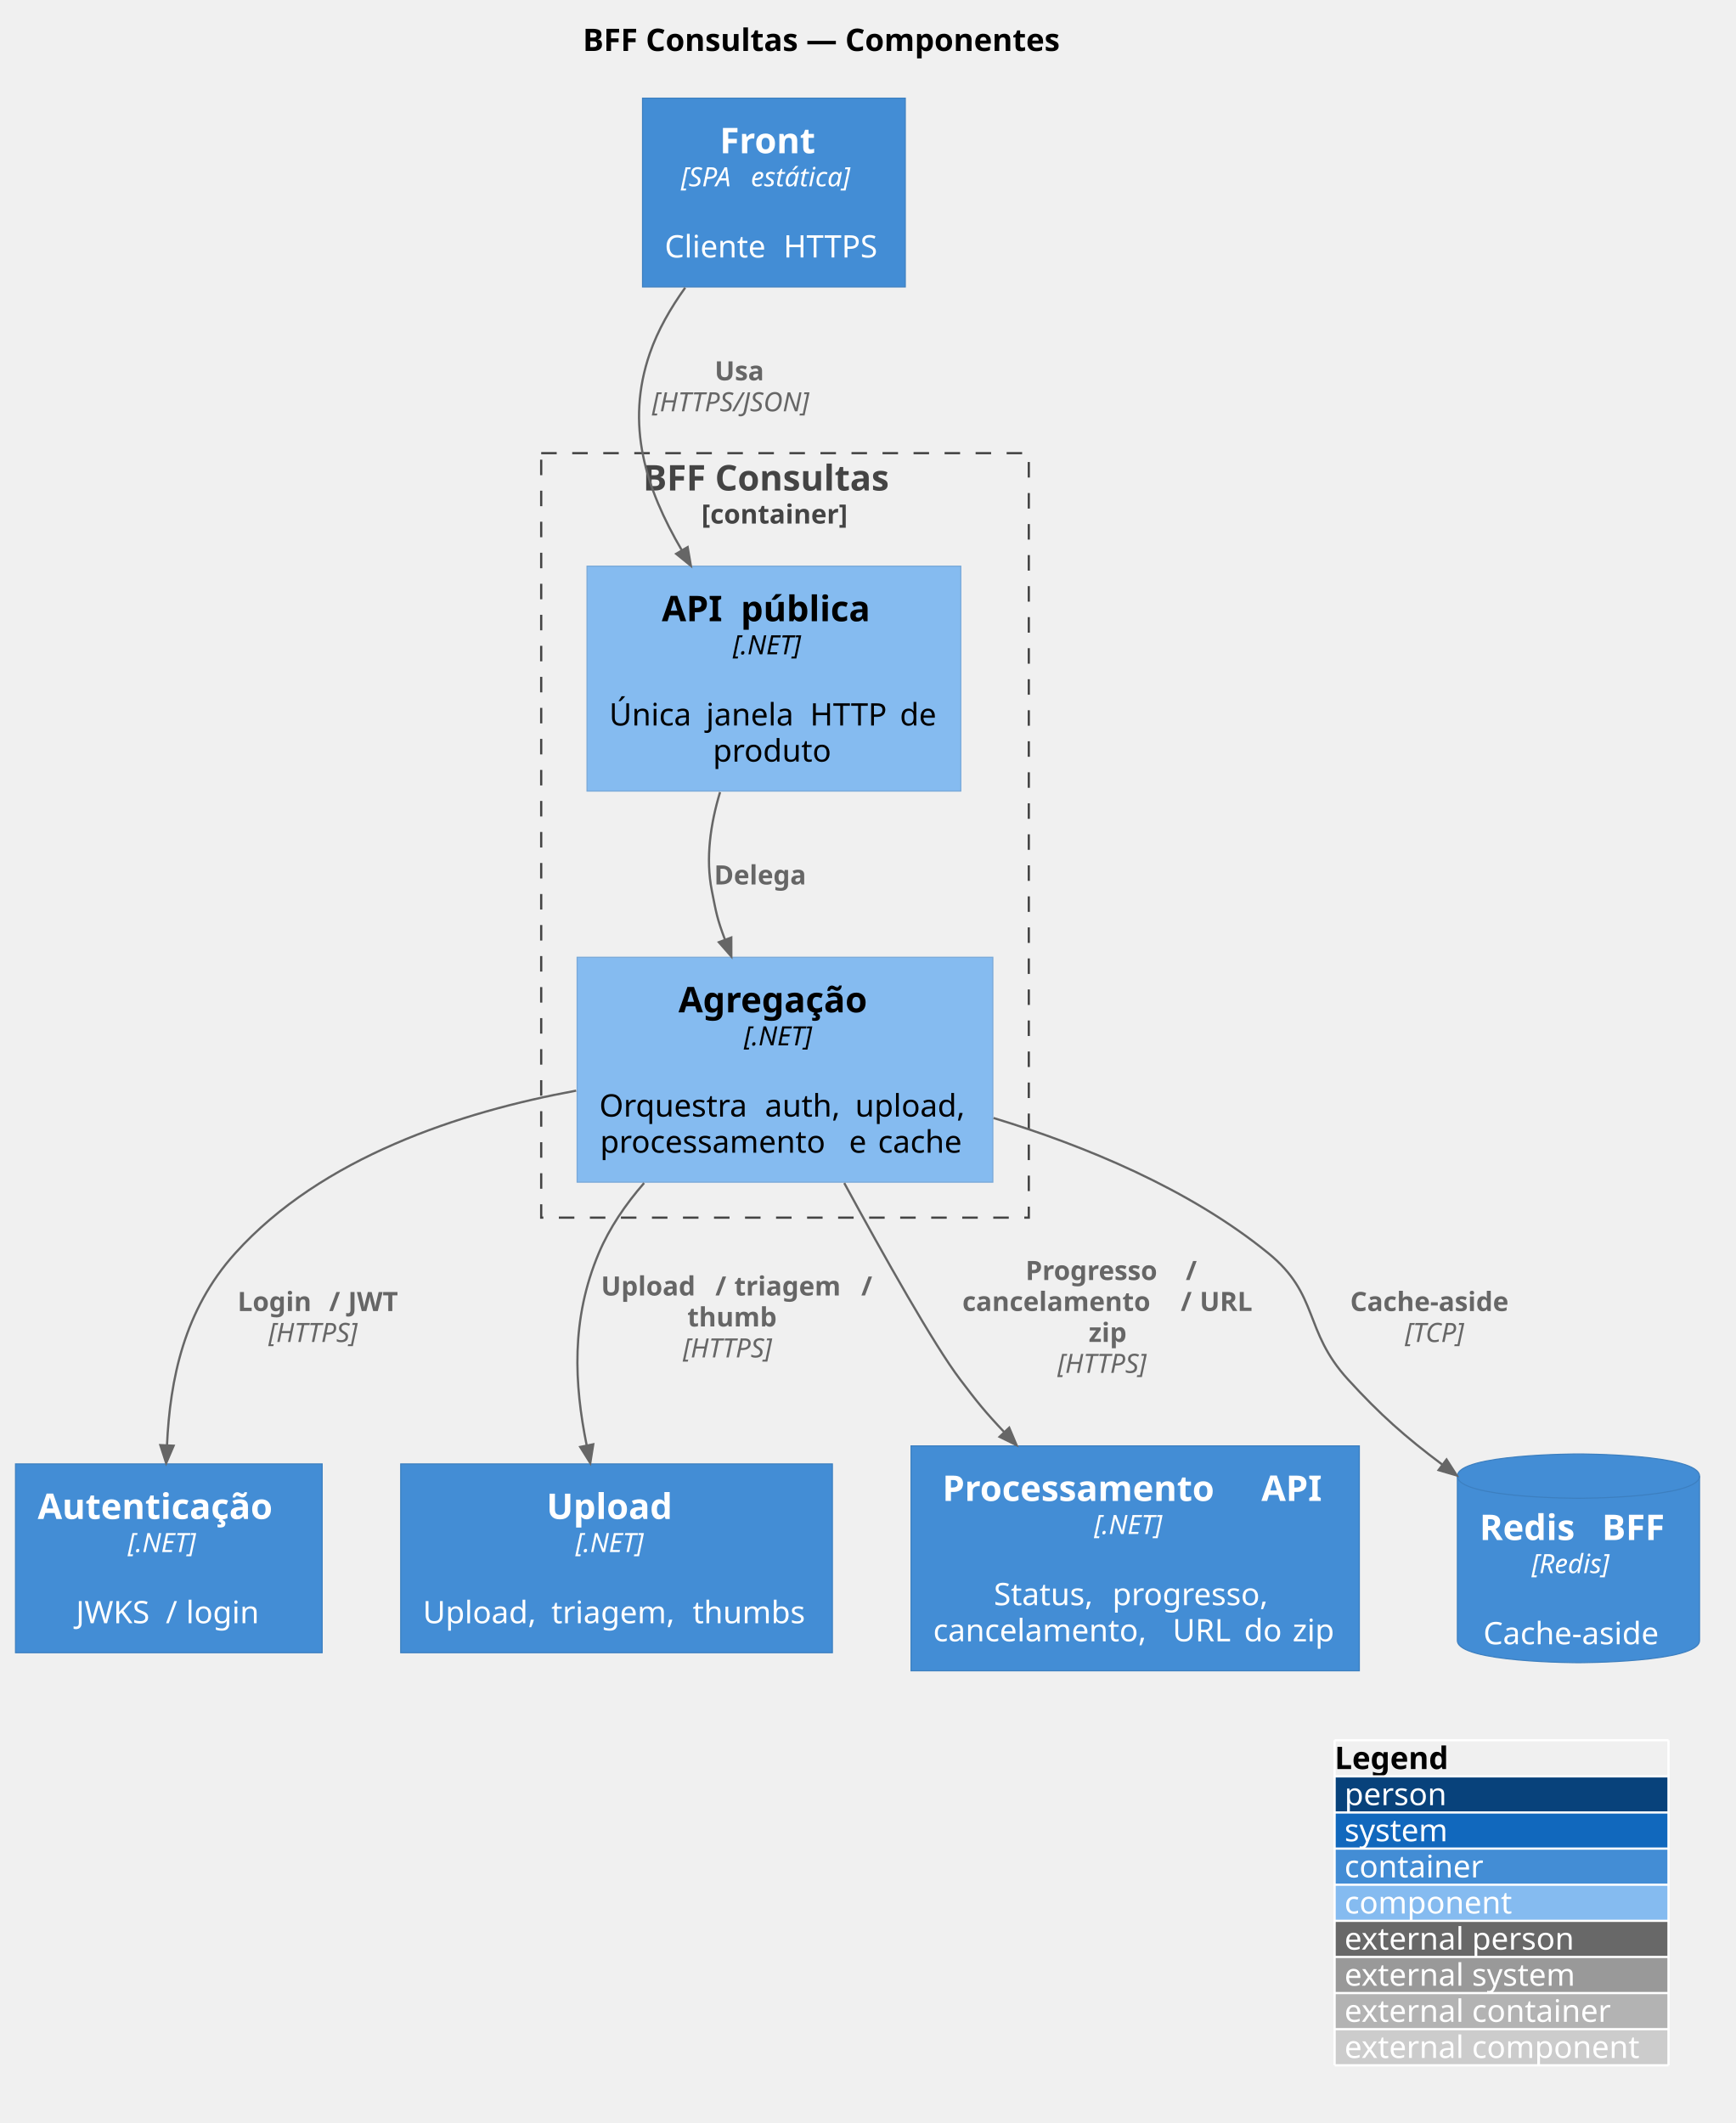
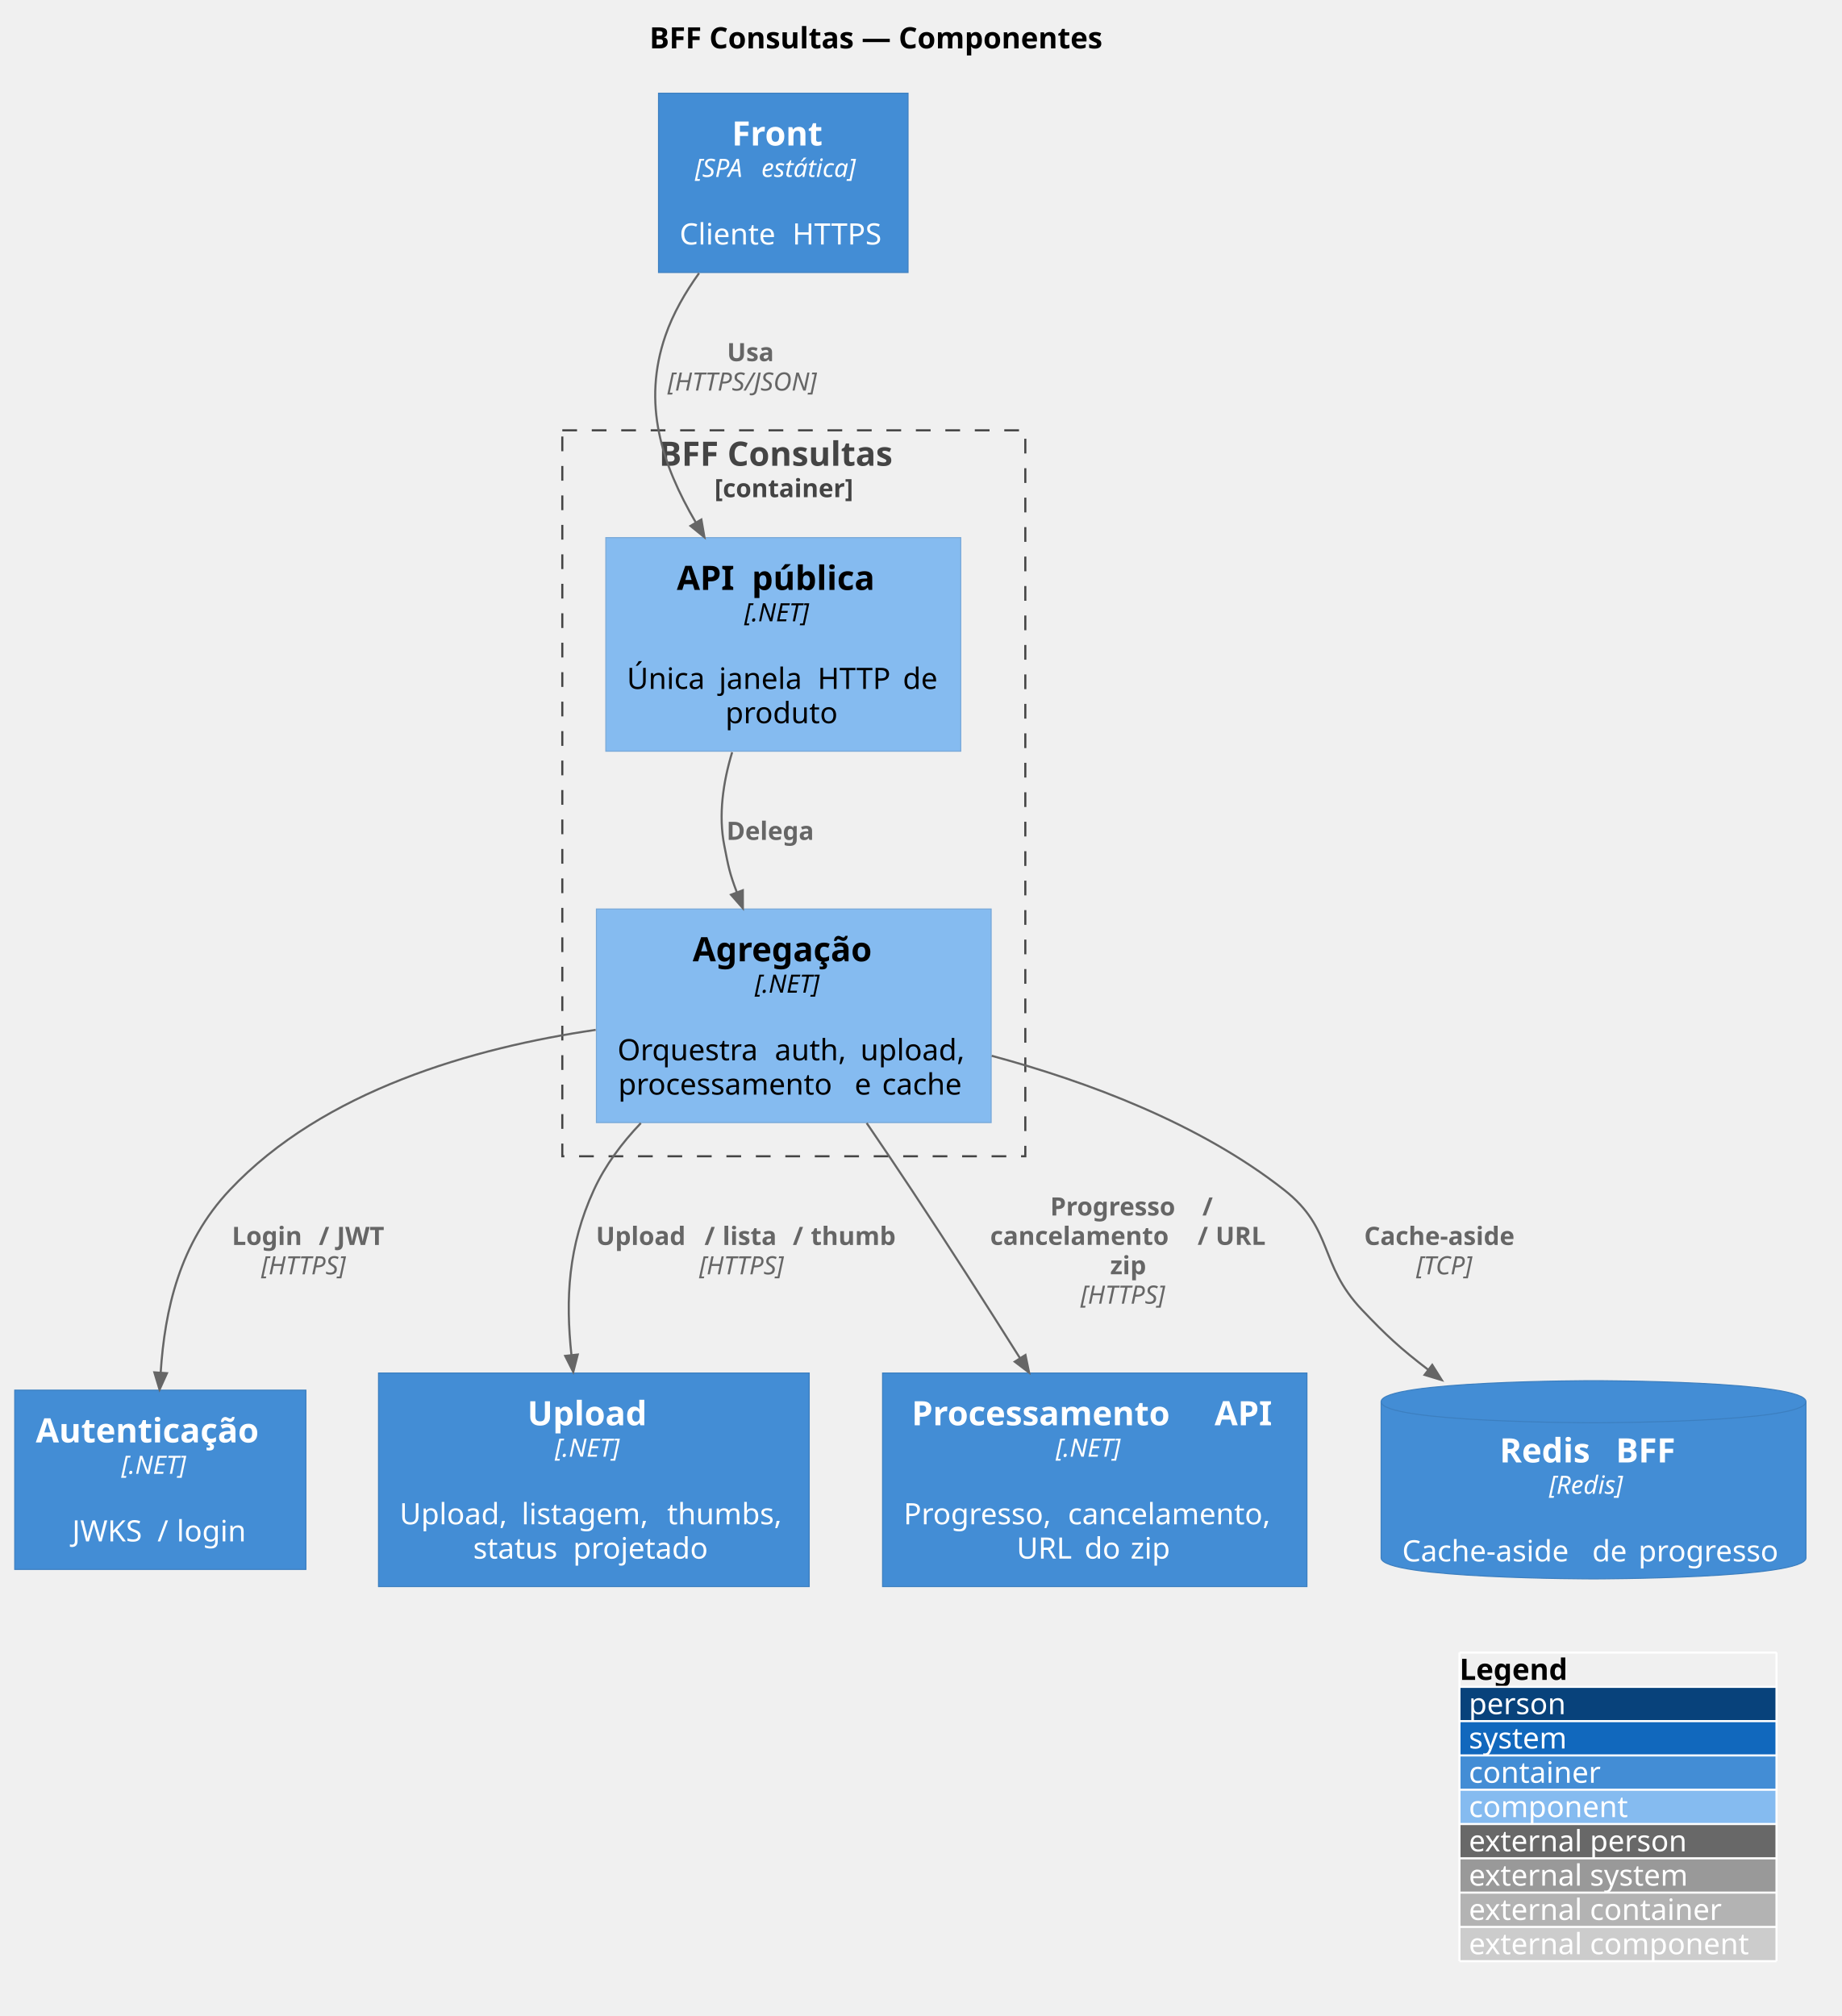
- <svg xmlns="http://www.w3.org/2000/svg" contentStyleType="text/css" height="958px" preserveAspectRatio="none" style="width:783px;height:958px;background:#FFFFFF;" version="1.1" viewBox="0 0 783 958" width="783px" zoomAndPan="magnify">
+ <svg xmlns="http://www.w3.org/2000/svg" contentStyleType="text/css" height="958px" preserveAspectRatio="none" style="width:875px;height:958px;background:#FFFFFF;" version="1.1" viewBox="0 0 875 958" width="875px" zoomAndPan="magnify">
  <defs />
  <g>
-     <text fill="#000000" font-family="sans-serif" font-size="14" font-weight="bold" lengthAdjust="spacing" textLength="243.92" x="262.944" y="22.995">BFF Consultas — Componentes</text>
+     <text fill="#000000" font-family="sans-serif" font-size="14" font-weight="bold" lengthAdjust="spacing" textLength="243.92" x="308.595" y="22.995">BFF Consultas — Componentes</text>
    <g id="cluster_bff">
-       <rect fill="none" height="344.97" style="stroke:#444444;stroke-width:1;stroke-dasharray:7.0,7.0;" width="220" x="244.18" y="204.487" />
-       <text fill="#444444" font-family="sans-serif" font-size="16" font-weight="bold" lengthAdjust="spacing" textLength="128.117" x="290.121" y="221.338">BFF Consultas</text>
-       <text fill="#444444" font-family="sans-serif" font-size="12" font-weight="bold" lengthAdjust="spacing" textLength="75.416" x="316.472" y="236.25">[container]</text>
+       <rect fill="none" height="344.97" style="stroke:#444444;stroke-width:1;stroke-dasharray:7.0,7.0;" width="220" x="267.18" y="204.487" />
+       <text fill="#444444" font-family="sans-serif" font-size="16" font-weight="bold" lengthAdjust="spacing" textLength="128.117" x="313.121" y="221.338">BFF Consultas</text>
+       <text fill="#444444" font-family="sans-serif" font-size="12" font-weight="bold" lengthAdjust="spacing" textLength="75.416" x="339.472" y="236.25">[container]</text>
    </g>
    <g id="elem_gateway">
-       <rect fill="#85BBF0" height="101.484" style="stroke:#78A8D8;stroke-width:0.5;" width="168.634" x="264.86" y="255.487" />
-       <text fill="#000000" font-family="sans-serif" font-size="16" font-weight="bold" lengthAdjust="spacing" textLength="30.062" x="298.587" y="280.338">API</text>
-       <text fill="#000000" font-family="sans-serif" font-size="16" font-weight="bold" lengthAdjust="spacing" textLength="5.57" x="328.65" y="280.338"> </text>
-       <text fill="#000000" font-family="sans-serif" font-size="16" font-weight="bold" lengthAdjust="spacing" textLength="65.547" x="334.22" y="280.338">pública</text>
-       <text fill="#000000" font-family="sans-serif" font-size="12" font-style="italic" lengthAdjust="spacing" textLength="37.066" x="330.644" y="295.25">[.NET]</text>
-       <text fill="#000000" font-family="sans-serif" font-size="14" lengthAdjust="spacing" textLength="4.45" x="346.952" y="311.076"> </text>
-       <text fill="#000000" font-family="sans-serif" font-size="14" lengthAdjust="spacing" textLength="39.286" x="274.86" y="327.373">Única</text>
-       <text fill="#000000" font-family="sans-serif" font-size="14" lengthAdjust="spacing" textLength="4.45" x="314.146" y="327.373"> </text>
-       <text fill="#000000" font-family="sans-serif" font-size="14" lengthAdjust="spacing" textLength="42.424" x="318.596" y="327.373">janela</text>
-       <text fill="#000000" font-family="sans-serif" font-size="14" lengthAdjust="spacing" textLength="4.45" x="361.02" y="327.373"> </text>
-       <text fill="#000000" font-family="sans-serif" font-size="14" lengthAdjust="spacing" textLength="36.073" x="365.47" y="327.373">HTTP</text>
-       <text fill="#000000" font-family="sans-serif" font-size="14" lengthAdjust="spacing" textLength="4.45" x="401.544" y="327.373"> </text>
-       <text fill="#000000" font-family="sans-serif" font-size="14" lengthAdjust="spacing" textLength="17.5" x="405.994" y="327.373">de</text>
-       <text fill="#000000" font-family="sans-serif" font-size="14" lengthAdjust="spacing" textLength="55.023" x="321.666" y="343.67">produto</text>
+       <rect fill="#85BBF0" height="101.484" style="stroke:#78A8D8;stroke-width:0.5;" width="168.634" x="287.86" y="255.487" />
+       <text fill="#000000" font-family="sans-serif" font-size="16" font-weight="bold" lengthAdjust="spacing" textLength="30.062" x="321.587" y="280.338">API</text>
+       <text fill="#000000" font-family="sans-serif" font-size="16" font-weight="bold" lengthAdjust="spacing" textLength="5.57" x="351.65" y="280.338"> </text>
+       <text fill="#000000" font-family="sans-serif" font-size="16" font-weight="bold" lengthAdjust="spacing" textLength="65.547" x="357.22" y="280.338">pública</text>
+       <text fill="#000000" font-family="sans-serif" font-size="12" font-style="italic" lengthAdjust="spacing" textLength="37.066" x="353.644" y="295.25">[.NET]</text>
+       <text fill="#000000" font-family="sans-serif" font-size="14" lengthAdjust="spacing" textLength="4.45" x="369.952" y="311.076"> </text>
+       <text fill="#000000" font-family="sans-serif" font-size="14" lengthAdjust="spacing" textLength="39.286" x="297.86" y="327.373">Única</text>
+       <text fill="#000000" font-family="sans-serif" font-size="14" lengthAdjust="spacing" textLength="4.45" x="337.146" y="327.373"> </text>
+       <text fill="#000000" font-family="sans-serif" font-size="14" lengthAdjust="spacing" textLength="42.424" x="341.596" y="327.373">janela</text>
+       <text fill="#000000" font-family="sans-serif" font-size="14" lengthAdjust="spacing" textLength="4.45" x="384.02" y="327.373"> </text>
+       <text fill="#000000" font-family="sans-serif" font-size="14" lengthAdjust="spacing" textLength="36.073" x="388.47" y="327.373">HTTP</text>
+       <text fill="#000000" font-family="sans-serif" font-size="14" lengthAdjust="spacing" textLength="4.45" x="424.544" y="327.373"> </text>
+       <text fill="#000000" font-family="sans-serif" font-size="14" lengthAdjust="spacing" textLength="17.5" x="428.994" y="327.373">de</text>
+       <text fill="#000000" font-family="sans-serif" font-size="14" lengthAdjust="spacing" textLength="55.023" x="344.666" y="343.67">produto</text>
    </g>
    <g id="elem_agg">
-       <rect fill="#85BBF0" height="101.484" style="stroke:#78A8D8;stroke-width:0.5;" width="187.562" x="260.39" y="431.967" />
-       <text fill="#000000" font-family="sans-serif" font-size="16" font-weight="bold" lengthAdjust="spacing" textLength="96.102" x="306.12" y="456.818">Agregação</text>
-       <text fill="#000000" font-family="sans-serif" font-size="12" font-style="italic" lengthAdjust="spacing" textLength="37.066" x="335.638" y="471.731">[.NET]</text>
-       <text fill="#000000" font-family="sans-serif" font-size="14" lengthAdjust="spacing" textLength="4.45" x="351.946" y="487.556"> </text>
-       <text fill="#000000" font-family="sans-serif" font-size="14" lengthAdjust="spacing" textLength="70.267" x="270.39" y="503.853">Orquestra</text>
-       <text fill="#000000" font-family="sans-serif" font-size="14" lengthAdjust="spacing" textLength="4.45" x="340.657" y="503.853"> </text>
-       <text fill="#000000" font-family="sans-serif" font-size="14" lengthAdjust="spacing" textLength="36.265" x="345.107" y="503.853">auth,</text>
-       <text fill="#000000" font-family="sans-serif" font-size="14" lengthAdjust="spacing" textLength="4.45" x="381.371" y="503.853"> </text>
-       <text fill="#000000" font-family="sans-serif" font-size="14" lengthAdjust="spacing" textLength="52.131" x="385.822" y="503.853">upload,</text>
-       <text fill="#000000" font-family="sans-serif" font-size="14" lengthAdjust="spacing" textLength="107.864" x="270.752" y="520.149">processamento</text>
-       <text fill="#000000" font-family="sans-serif" font-size="14" lengthAdjust="spacing" textLength="4.45" x="378.617" y="520.149"> </text>
-       <text fill="#000000" font-family="sans-serif" font-size="14" lengthAdjust="spacing" textLength="8.613" x="383.067" y="520.149">e</text>
-       <text fill="#000000" font-family="sans-serif" font-size="14" lengthAdjust="spacing" textLength="4.45" x="391.68" y="520.149"> </text>
-       <text fill="#000000" font-family="sans-serif" font-size="14" lengthAdjust="spacing" textLength="41.46" x="396.13" y="520.149">cache</text>
+       <rect fill="#85BBF0" height="101.484" style="stroke:#78A8D8;stroke-width:0.5;" width="187.562" x="283.39" y="431.967" />
+       <text fill="#000000" font-family="sans-serif" font-size="16" font-weight="bold" lengthAdjust="spacing" textLength="96.102" x="329.12" y="456.818">Agregação</text>
+       <text fill="#000000" font-family="sans-serif" font-size="12" font-style="italic" lengthAdjust="spacing" textLength="37.066" x="358.638" y="471.731">[.NET]</text>
+       <text fill="#000000" font-family="sans-serif" font-size="14" lengthAdjust="spacing" textLength="4.45" x="374.946" y="487.556"> </text>
+       <text fill="#000000" font-family="sans-serif" font-size="14" lengthAdjust="spacing" textLength="70.267" x="293.39" y="503.853">Orquestra</text>
+       <text fill="#000000" font-family="sans-serif" font-size="14" lengthAdjust="spacing" textLength="4.45" x="363.657" y="503.853"> </text>
+       <text fill="#000000" font-family="sans-serif" font-size="14" lengthAdjust="spacing" textLength="36.265" x="368.107" y="503.853">auth,</text>
+       <text fill="#000000" font-family="sans-serif" font-size="14" lengthAdjust="spacing" textLength="4.45" x="404.371" y="503.853"> </text>
+       <text fill="#000000" font-family="sans-serif" font-size="14" lengthAdjust="spacing" textLength="52.131" x="408.822" y="503.853">upload,</text>
+       <text fill="#000000" font-family="sans-serif" font-size="14" lengthAdjust="spacing" textLength="107.864" x="293.752" y="520.149">processamento</text>
+       <text fill="#000000" font-family="sans-serif" font-size="14" lengthAdjust="spacing" textLength="4.45" x="401.617" y="520.149"> </text>
+       <text fill="#000000" font-family="sans-serif" font-size="14" lengthAdjust="spacing" textLength="8.613" x="406.067" y="520.149">e</text>
+       <text fill="#000000" font-family="sans-serif" font-size="14" lengthAdjust="spacing" textLength="4.45" x="414.68" y="520.149"> </text>
+       <text fill="#000000" font-family="sans-serif" font-size="14" lengthAdjust="spacing" textLength="41.46" x="419.13" y="520.149">cache</text>
    </g>
    <g id="elem_web">
-       <rect fill="#438DD5" height="85.188" style="stroke:#3C7FC0;stroke-width:0.5;" width="118.554" x="289.9" y="44.297" />
-       <text fill="#FFFFFF" font-family="sans-serif" font-size="16" font-weight="bold" lengthAdjust="spacing" textLength="48.852" x="324.751" y="69.148">Front</text>
-       <text fill="#FFFFFF" font-family="sans-serif" font-size="12" font-style="italic" lengthAdjust="spacing" textLength="27.744" x="307.215" y="84.061">[SPA</text>
-       <text fill="#FFFFFF" font-family="sans-serif" font-size="12" font-style="italic" lengthAdjust="spacing" textLength="3.814" x="334.959" y="84.061"> </text>
-       <text fill="#FFFFFF" font-family="sans-serif" font-size="12" font-style="italic" lengthAdjust="spacing" textLength="52.365" x="338.774" y="84.061">estática]</text>
-       <text fill="#FFFFFF" font-family="sans-serif" font-size="14" lengthAdjust="spacing" textLength="4.45" x="346.952" y="99.886"> </text>
-       <text fill="#FFFFFF" font-family="sans-serif" font-size="14" lengthAdjust="spacing" textLength="49.144" x="299.9" y="116.183">Cliente</text>
-       <text fill="#FFFFFF" font-family="sans-serif" font-size="14" lengthAdjust="spacing" textLength="4.45" x="349.044" y="116.183"> </text>
-       <text fill="#FFFFFF" font-family="sans-serif" font-size="14" lengthAdjust="spacing" textLength="44.96" x="353.494" y="116.183">HTTPS</text>
+       <rect fill="#438DD5" height="85.188" style="stroke:#3C7FC0;stroke-width:0.5;" width="118.554" x="312.9" y="44.297" />
+       <text fill="#FFFFFF" font-family="sans-serif" font-size="16" font-weight="bold" lengthAdjust="spacing" textLength="48.852" x="347.751" y="69.148">Front</text>
+       <text fill="#FFFFFF" font-family="sans-serif" font-size="12" font-style="italic" lengthAdjust="spacing" textLength="27.744" x="330.215" y="84.061">[SPA</text>
+       <text fill="#FFFFFF" font-family="sans-serif" font-size="12" font-style="italic" lengthAdjust="spacing" textLength="3.814" x="357.959" y="84.061"> </text>
+       <text fill="#FFFFFF" font-family="sans-serif" font-size="12" font-style="italic" lengthAdjust="spacing" textLength="52.365" x="361.774" y="84.061">estática]</text>
+       <text fill="#FFFFFF" font-family="sans-serif" font-size="14" lengthAdjust="spacing" textLength="4.45" x="369.952" y="99.886"> </text>
+       <text fill="#FFFFFF" font-family="sans-serif" font-size="14" lengthAdjust="spacing" textLength="49.144" x="322.9" y="116.183">Cliente</text>
+       <text fill="#FFFFFF" font-family="sans-serif" font-size="14" lengthAdjust="spacing" textLength="4.45" x="372.044" y="116.183"> </text>
+       <text fill="#FFFFFF" font-family="sans-serif" font-size="14" lengthAdjust="spacing" textLength="44.96" x="376.494" y="116.183">HTTPS</text>
    </g>
    <g id="elem_auth">
      <rect fill="#438DD5" height="85.188" style="stroke:#3C7FC0;stroke-width:0.5;" width="138.352" x="7" y="660.597" />
      <text fill="#FFFFFF" font-family="sans-serif" font-size="16" font-weight="bold" lengthAdjust="spacing" textLength="118.352" x="17" y="685.448">Autenticação</text>
      <text fill="#FFFFFF" font-family="sans-serif" font-size="12" font-style="italic" lengthAdjust="spacing" textLength="37.066" x="57.643" y="700.361">[.NET]</text>
      <text fill="#FFFFFF" font-family="sans-serif" font-size="14" lengthAdjust="spacing" textLength="4.45" x="73.951" y="716.186"> </text>
      <text fill="#FFFFFF" font-family="sans-serif" font-size="14" lengthAdjust="spacing" textLength="36.039" x="34.295" y="732.483">JWKS</text>
      <text fill="#FFFFFF" font-family="sans-serif" font-size="14" lengthAdjust="spacing" textLength="4.45" x="70.335" y="732.483"> </text>
      <text fill="#FFFFFF" font-family="sans-serif" font-size="14" lengthAdjust="spacing" textLength="4.717" x="74.785" y="732.483">/</text>
      <text fill="#FFFFFF" font-family="sans-serif" font-size="14" lengthAdjust="spacing" textLength="4.45" x="79.501" y="732.483"> </text>
      <text fill="#FFFFFF" font-family="sans-serif" font-size="14" lengthAdjust="spacing" textLength="34.105" x="83.952" y="732.483">login</text>
    </g>
    <g id="elem_upload">
-       <rect fill="#438DD5" height="85.188" style="stroke:#3C7FC0;stroke-width:0.5;" width="194.761" x="180.8" y="660.597" />
-       <text fill="#FFFFFF" font-family="sans-serif" font-size="16" font-weight="bold" lengthAdjust="spacing" textLength="63.172" x="246.594" y="685.448">Upload</text>
-       <text fill="#FFFFFF" font-family="sans-serif" font-size="12" font-style="italic" lengthAdjust="spacing" textLength="37.066" x="259.647" y="700.361">[.NET]</text>
-       <text fill="#FFFFFF" font-family="sans-serif" font-size="14" lengthAdjust="spacing" textLength="4.45" x="275.955" y="716.186"> </text>
-       <text fill="#FFFFFF" font-family="sans-serif" font-size="14" lengthAdjust="spacing" textLength="53.505" x="190.8" y="732.483">Upload,</text>
-       <text fill="#FFFFFF" font-family="sans-serif" font-size="14" lengthAdjust="spacing" textLength="4.45" x="244.305" y="732.483"> </text>
-       <text fill="#FFFFFF" font-family="sans-serif" font-size="14" lengthAdjust="spacing" textLength="59.302" x="248.755" y="732.483">triagem,</text>
-       <text fill="#FFFFFF" font-family="sans-serif" font-size="14" lengthAdjust="spacing" textLength="4.45" x="308.057" y="732.483"> </text>
-       <text fill="#FFFFFF" font-family="sans-serif" font-size="14" lengthAdjust="spacing" textLength="53.054" x="312.507" y="732.483">thumbs</text>
+       <rect fill="#438DD5" height="101.484" style="stroke:#3C7FC0;stroke-width:0.5;" width="204.639" x="179.86" y="652.457" />
+       <text fill="#FFFFFF" font-family="sans-serif" font-size="16" font-weight="bold" lengthAdjust="spacing" textLength="63.172" x="250.593" y="677.308">Upload</text>
+       <text fill="#FFFFFF" font-family="sans-serif" font-size="12" font-style="italic" lengthAdjust="spacing" textLength="37.066" x="263.646" y="692.221">[.NET]</text>
+       <text fill="#FFFFFF" font-family="sans-serif" font-size="14" lengthAdjust="spacing" textLength="4.45" x="279.954" y="708.046"> </text>
+       <text fill="#FFFFFF" font-family="sans-serif" font-size="14" lengthAdjust="spacing" textLength="53.505" x="189.86" y="724.343">Upload,</text>
+       <text fill="#FFFFFF" font-family="sans-serif" font-size="14" lengthAdjust="spacing" textLength="4.45" x="243.365" y="724.343"> </text>
+       <text fill="#FFFFFF" font-family="sans-serif" font-size="14" lengthAdjust="spacing" textLength="64.73" x="247.815" y="724.343">listagem,</text>
+       <text fill="#FFFFFF" font-family="sans-serif" font-size="14" lengthAdjust="spacing" textLength="4.45" x="312.545" y="724.343"> </text>
+       <text fill="#FFFFFF" font-family="sans-serif" font-size="14" lengthAdjust="spacing" textLength="57.504" x="316.995" y="724.343">thumbs,</text>
+       <text fill="#FFFFFF" font-family="sans-serif" font-size="14" lengthAdjust="spacing" textLength="43.019" x="224.829" y="740.639">status</text>
+       <text fill="#FFFFFF" font-family="sans-serif" font-size="14" lengthAdjust="spacing" textLength="4.45" x="267.848" y="740.639"> </text>
+       <text fill="#FFFFFF" font-family="sans-serif" font-size="14" lengthAdjust="spacing" textLength="67.231" x="272.298" y="740.639">projetado</text>
    </g>
    <g id="elem_procApi">
-       <rect fill="#438DD5" height="101.484" style="stroke:#3C7FC0;stroke-width:0.5;" width="202.26" x="411.05" y="652.457" />
-       <text fill="#FFFFFF" font-family="sans-serif" font-size="16" font-weight="bold" lengthAdjust="spacing" textLength="138.344" x="425.192" y="677.308">Processamento</text>
-       <text fill="#FFFFFF" font-family="sans-serif" font-size="16" font-weight="bold" lengthAdjust="spacing" textLength="5.57" x="563.535" y="677.308"> </text>
-       <text fill="#FFFFFF" font-family="sans-serif" font-size="16" font-weight="bold" lengthAdjust="spacing" textLength="30.062" x="569.106" y="677.308">API</text>
-       <text fill="#FFFFFF" font-family="sans-serif" font-size="12" font-style="italic" lengthAdjust="spacing" textLength="37.066" x="493.647" y="692.221">[.NET]</text>
-       <text fill="#FFFFFF" font-family="sans-serif" font-size="14" lengthAdjust="spacing" textLength="4.45" x="509.955" y="708.046"> </text>
-       <text fill="#FFFFFF" font-family="sans-serif" font-size="14" lengthAdjust="spacing" textLength="49.062" x="448.39" y="724.343">Status,</text>
-       <text fill="#FFFFFF" font-family="sans-serif" font-size="14" lengthAdjust="spacing" textLength="4.45" x="497.452" y="724.343"> </text>
-       <text fill="#FFFFFF" font-family="sans-serif" font-size="14" lengthAdjust="spacing" textLength="74.067" x="501.902" y="724.343">progresso,</text>
-       <text fill="#FFFFFF" font-family="sans-serif" font-size="14" lengthAdjust="spacing" textLength="103.558" x="421.05" y="740.639">cancelamento,</text>
-       <text fill="#FFFFFF" font-family="sans-serif" font-size="14" lengthAdjust="spacing" textLength="4.45" x="524.608" y="740.639"> </text>
-       <text fill="#FFFFFF" font-family="sans-serif" font-size="14" lengthAdjust="spacing" textLength="27.774" x="529.058" y="740.639">URL</text>
-       <text fill="#FFFFFF" font-family="sans-serif" font-size="14" lengthAdjust="spacing" textLength="4.45" x="556.832" y="740.639"> </text>
-       <text fill="#FFFFFF" font-family="sans-serif" font-size="14" lengthAdjust="spacing" textLength="17.452" x="561.282" y="740.639">do</text>
-       <text fill="#FFFFFF" font-family="sans-serif" font-size="14" lengthAdjust="spacing" textLength="4.45" x="578.735" y="740.639"> </text>
-       <text fill="#FFFFFF" font-family="sans-serif" font-size="14" lengthAdjust="spacing" textLength="20.125" x="583.185" y="740.639">zip</text>
+       <rect fill="#438DD5" height="101.484" style="stroke:#3C7FC0;stroke-width:0.5;" width="201.631" x="419.36" y="652.457" />
+       <text fill="#FFFFFF" font-family="sans-serif" font-size="16" font-weight="bold" lengthAdjust="spacing" textLength="138.344" x="433.187" y="677.308">Processamento</text>
+       <text fill="#FFFFFF" font-family="sans-serif" font-size="16" font-weight="bold" lengthAdjust="spacing" textLength="5.57" x="571.531" y="677.308"> </text>
+       <text fill="#FFFFFF" font-family="sans-serif" font-size="16" font-weight="bold" lengthAdjust="spacing" textLength="30.062" x="577.101" y="677.308">API</text>
+       <text fill="#FFFFFF" font-family="sans-serif" font-size="12" font-style="italic" lengthAdjust="spacing" textLength="37.066" x="501.642" y="692.221">[.NET]</text>
+       <text fill="#FFFFFF" font-family="sans-serif" font-size="14" lengthAdjust="spacing" textLength="4.45" x="517.95" y="708.046"> </text>
+       <text fill="#FFFFFF" font-family="sans-serif" font-size="14" lengthAdjust="spacing" textLength="73.623" x="429.36" y="724.343">Progresso,</text>
+       <text fill="#FFFFFF" font-family="sans-serif" font-size="14" lengthAdjust="spacing" textLength="4.45" x="502.983" y="724.343"> </text>
+       <text fill="#FFFFFF" font-family="sans-serif" font-size="14" lengthAdjust="spacing" textLength="103.558" x="507.433" y="724.343">cancelamento,</text>
+       <text fill="#FFFFFF" font-family="sans-serif" font-size="14" lengthAdjust="spacing" textLength="27.774" x="483.05" y="740.639">URL</text>
+       <text fill="#FFFFFF" font-family="sans-serif" font-size="14" lengthAdjust="spacing" textLength="4.45" x="510.824" y="740.639"> </text>
+       <text fill="#FFFFFF" font-family="sans-serif" font-size="14" lengthAdjust="spacing" textLength="17.452" x="515.274" y="740.639">do</text>
+       <text fill="#FFFFFF" font-family="sans-serif" font-size="14" lengthAdjust="spacing" textLength="4.45" x="532.726" y="740.639"> </text>
+       <text fill="#FFFFFF" font-family="sans-serif" font-size="14" lengthAdjust="spacing" textLength="20.125" x="537.176" y="740.639">zip</text>
    </g>
    <g id="elem_redis">
-       <path d="M657.55,666.097 C657.55,656.097 712.179,656.097 712.179,656.097 C712.179,656.097 766.808,656.097 766.808,666.097 L766.808,740.284 C766.808,750.284 712.179,750.284 712.179,750.284 C712.179,750.284 657.55,750.284 657.55,740.284 L657.55,666.097 " fill="#438DD5" style="stroke:#3C7FC0;stroke-width:0.5;" />
-       <path d="M657.55,666.097 C657.55,676.097 712.179,676.097 712.179,676.097 C712.179,676.097 766.808,676.097 766.808,666.097 " fill="none" style="stroke:#3C7FC0;stroke-width:0.5;" />
-       <text fill="#FFFFFF" font-family="sans-serif" font-size="16" font-weight="bold" lengthAdjust="spacing" textLength="49.633" x="667.55" y="694.948">Redis</text>
-       <text fill="#FFFFFF" font-family="sans-serif" font-size="16" font-weight="bold" lengthAdjust="spacing" textLength="5.57" x="717.183" y="694.948"> </text>
-       <text fill="#FFFFFF" font-family="sans-serif" font-size="16" font-weight="bold" lengthAdjust="spacing" textLength="34.055" x="722.753" y="694.948">BFF</text>
-       <text fill="#FFFFFF" font-family="sans-serif" font-size="12" font-style="italic" lengthAdjust="spacing" textLength="42.287" x="691.035" y="709.861">[Redis]</text>
-       <text fill="#FFFFFF" font-family="sans-serif" font-size="14" lengthAdjust="spacing" textLength="4.45" x="709.954" y="725.686"> </text>
-       <text fill="#FFFFFF" font-family="sans-serif" font-size="14" lengthAdjust="spacing" textLength="85.853" x="669.253" y="741.983">Cache-aside</text>
+       <path d="M656.24,666.097 C656.24,656.097 757.175,656.097 757.175,656.097 C757.175,656.097 858.11,656.097 858.11,666.097 L858.11,740.284 C858.11,750.284 757.175,750.284 757.175,750.284 C757.175,750.284 656.24,750.284 656.24,740.284 L656.24,666.097 " fill="#438DD5" style="stroke:#3C7FC0;stroke-width:0.5;" />
+       <path d="M656.24,666.097 C656.24,676.097 757.175,676.097 757.175,676.097 C757.175,676.097 858.11,676.097 858.11,666.097 " fill="none" style="stroke:#3C7FC0;stroke-width:0.5;" />
+       <text fill="#FFFFFF" font-family="sans-serif" font-size="16" font-weight="bold" lengthAdjust="spacing" textLength="49.633" x="712.546" y="694.948">Redis</text>
+       <text fill="#FFFFFF" font-family="sans-serif" font-size="16" font-weight="bold" lengthAdjust="spacing" textLength="5.57" x="762.179" y="694.948"> </text>
+       <text fill="#FFFFFF" font-family="sans-serif" font-size="16" font-weight="bold" lengthAdjust="spacing" textLength="34.055" x="767.749" y="694.948">BFF</text>
+       <text fill="#FFFFFF" font-family="sans-serif" font-size="12" font-style="italic" lengthAdjust="spacing" textLength="42.287" x="736.032" y="709.861">[Redis]</text>
+       <text fill="#FFFFFF" font-family="sans-serif" font-size="14" lengthAdjust="spacing" textLength="4.45" x="754.95" y="725.686"> </text>
+       <text fill="#FFFFFF" font-family="sans-serif" font-size="14" lengthAdjust="spacing" textLength="85.853" x="666.24" y="741.983">Cache-aside</text>
+       <text fill="#FFFFFF" font-family="sans-serif" font-size="14" lengthAdjust="spacing" textLength="4.45" x="752.092" y="741.983"> </text>
+       <text fill="#FFFFFF" font-family="sans-serif" font-size="14" lengthAdjust="spacing" textLength="17.5" x="756.543" y="741.983">de</text>
+       <text fill="#FFFFFF" font-family="sans-serif" font-size="14" lengthAdjust="spacing" textLength="4.45" x="774.043" y="741.983"> </text>
+       <text fill="#FFFFFF" font-family="sans-serif" font-size="14" lengthAdjust="spacing" textLength="69.617" x="778.493" y="741.983">progresso</text>
    </g>
    <g id="link_web_gateway">
-       <path d="M309.15,129.817 C302.59,138.957 296.77,149.037 293.18,159.487 C282.09,191.647 291.29,220.392 307.67,248.392 " fill="none" id="web-to-gateway" style="stroke:#666666;stroke-width:1;" />
-       <polygon fill="#666666" points="311.71,255.297,310.26,246.877,305.081,249.906,311.71,255.297" style="stroke:#666666;stroke-width:1;" />
-       <text fill="#666666" font-family="sans-serif" font-size="12" font-weight="bold" lengthAdjust="spacing" textLength="24.984" x="322.449" y="171.625">Usa</text>
-       <text fill="#666666" font-family="sans-serif" font-size="12" font-style="italic" lengthAdjust="spacing" textLength="81.522" x="294.18" y="185.594">[HTTPS/JSON]</text>
+       <path d="M332.15,129.817 C325.59,138.957 319.77,149.037 316.18,159.487 C305.09,191.647 314.29,220.392 330.67,248.392 " fill="none" id="web-to-gateway" style="stroke:#666666;stroke-width:1;" />
+       <polygon fill="#666666" points="334.71,255.297,333.26,246.877,328.081,249.906,334.71,255.297" style="stroke:#666666;stroke-width:1;" />
+       <text fill="#666666" font-family="sans-serif" font-size="12" font-weight="bold" lengthAdjust="spacing" textLength="24.984" x="345.449" y="171.625">Usa</text>
+       <text fill="#666666" font-family="sans-serif" font-size="12" font-style="italic" lengthAdjust="spacing" textLength="81.522" x="317.18" y="185.594">[HTTPS/JSON]</text>
    </g>
    <g id="link_gateway_agg">
-       <path d="M324.88,357.447 C320.57,371.707 318.27,387.337 321.18,401.967 C323.13,411.817 323.501,414.484 327.141,424.114 " fill="none" id="gateway-to-agg" style="stroke:#666666;stroke-width:1;" />
-       <polygon fill="#666666" points="329.97,431.597,329.948,423.053,324.335,425.174,329.97,431.597" style="stroke:#666666;stroke-width:1;" />
-       <text fill="#666666" font-family="sans-serif" font-size="12" font-weight="bold" lengthAdjust="spacing" textLength="47.039" x="322.18" y="399.106">Delega</text>
+       <path d="M347.88,357.447 C343.57,371.707 341.27,387.337 344.18,401.967 C346.13,411.817 346.501,414.484 350.141,424.114 " fill="none" id="gateway-to-agg" style="stroke:#666666;stroke-width:1;" />
+       <polygon fill="#666666" points="352.97,431.597,352.948,423.053,347.335,425.174,352.97,431.597" style="stroke:#666666;stroke-width:1;" />
+       <text fill="#666666" font-family="sans-serif" font-size="12" font-weight="bold" lengthAdjust="spacing" textLength="47.039" x="345.18" y="399.106">Delega</text>
    </g>
    <g id="link_agg_auth">
-       <path d="M259.95,492.157 C207.54,501.777 145.21,522.207 106.18,565.457 C83.05,591.077 76.719,622.355 75.339,652.245 " fill="none" id="agg-to-auth" style="stroke:#666666;stroke-width:1;" />
-       <polygon fill="#666666" points="74.97,660.237,78.336,652.384,72.342,652.107,74.97,660.237" style="stroke:#666666;stroke-width:1;" />
-       <text fill="#666666" font-family="sans-serif" font-size="12" font-weight="bold" lengthAdjust="spacing" textLength="37.137" x="107.18" y="591.596">Login</text>
-       <text fill="#666666" font-family="sans-serif" font-size="12" font-weight="bold" lengthAdjust="spacing" textLength="4.178" x="144.317" y="591.596"> </text>
-       <text fill="#666666" font-family="sans-serif" font-size="12" font-weight="bold" lengthAdjust="spacing" textLength="4.383" x="148.494" y="591.596">/</text>
-       <text fill="#666666" font-family="sans-serif" font-size="12" font-weight="bold" lengthAdjust="spacing" textLength="4.178" x="152.877" y="591.596"> </text>
-       <text fill="#666666" font-family="sans-serif" font-size="12" font-weight="bold" lengthAdjust="spacing" textLength="25.887" x="157.055" y="591.596">JWT</text>
-       <text fill="#666666" font-family="sans-serif" font-size="12" font-style="italic" lengthAdjust="spacing" textLength="47.9" x="121.111" y="605.564">[HTTPS]</text>
+       <path d="M283.05,489.387 C225.21,497.847 153.88,518.017 109.18,565.457 C85.31,590.777 78.316,622.294 76.336,652.344 " fill="none" id="agg-to-auth" style="stroke:#666666;stroke-width:1;" />
+       <polygon fill="#666666" points="75.81,660.327,79.329,652.541,73.343,652.147,75.81,660.327" style="stroke:#666666;stroke-width:1;" />
+       <text fill="#666666" font-family="sans-serif" font-size="12" font-weight="bold" lengthAdjust="spacing" textLength="37.137" x="110.18" y="591.596">Login</text>
+       <text fill="#666666" font-family="sans-serif" font-size="12" font-weight="bold" lengthAdjust="spacing" textLength="4.178" x="147.317" y="591.596"> </text>
+       <text fill="#666666" font-family="sans-serif" font-size="12" font-weight="bold" lengthAdjust="spacing" textLength="4.383" x="151.494" y="591.596">/</text>
+       <text fill="#666666" font-family="sans-serif" font-size="12" font-weight="bold" lengthAdjust="spacing" textLength="4.178" x="155.877" y="591.596"> </text>
+       <text fill="#666666" font-family="sans-serif" font-size="12" font-weight="bold" lengthAdjust="spacing" textLength="25.887" x="160.055" y="591.596">JWT</text>
+       <text fill="#666666" font-family="sans-serif" font-size="12" font-style="italic" lengthAdjust="spacing" textLength="47.9" x="124.111" y="605.564">[HTTPS]</text>
    </g>
    <g id="link_agg_upload">
-       <path d="M290.61,533.837 C282.3,543.387 275,554.017 270.18,565.457 C257.55,595.357 259.071,624.406 264.731,652.336 " fill="none" id="agg-to-upload" style="stroke:#666666;stroke-width:1;" />
-       <polygon fill="#666666" points="266.32,660.177,267.671,651.74,261.791,652.932,266.32,660.177" style="stroke:#666666;stroke-width:1;" />
-       <text fill="#666666" font-family="sans-serif" font-size="12" font-weight="bold" lengthAdjust="spacing" textLength="47.379" x="271.18" y="584.596">Upload</text>
-       <text fill="#666666" font-family="sans-serif" font-size="12" font-weight="bold" lengthAdjust="spacing" textLength="4.178" x="318.559" y="584.596"> </text>
-       <text fill="#666666" font-family="sans-serif" font-size="12" font-weight="bold" lengthAdjust="spacing" textLength="4.383" x="322.737" y="584.596">/</text>
-       <text fill="#666666" font-family="sans-serif" font-size="12" font-weight="bold" lengthAdjust="spacing" textLength="4.178" x="327.12" y="584.596"> </text>
-       <text fill="#666666" font-family="sans-serif" font-size="12" font-weight="bold" lengthAdjust="spacing" textLength="53.098" x="331.297" y="584.596">triagem</text>
-       <text fill="#666666" font-family="sans-serif" font-size="12" font-weight="bold" lengthAdjust="spacing" textLength="4.178" x="384.395" y="584.596"> </text>
-       <text fill="#666666" font-family="sans-serif" font-size="12" font-weight="bold" lengthAdjust="spacing" textLength="4.383" x="388.573" y="584.596">/</text>
-       <text fill="#666666" font-family="sans-serif" font-size="12" font-weight="bold" lengthAdjust="spacing" textLength="43.916" x="310.11" y="598.564">thumb</text>
-       <text fill="#666666" font-family="sans-serif" font-size="12" font-style="italic" lengthAdjust="spacing" textLength="47.9" x="308.118" y="612.533">[HTTPS]</text>
+       <path d="M304.5,533.697 C295.46,543.157 287.53,553.787 282.18,565.457 C269.9,592.207 268.672,617.172 271.532,644.002 " fill="none" id="agg-to-upload" style="stroke:#666666;stroke-width:1;" />
+       <polygon fill="#666666" points="272.38,651.957,274.515,643.684,268.549,644.32,272.38,651.957" style="stroke:#666666;stroke-width:1;" />
+       <text fill="#666666" font-family="sans-serif" font-size="12" font-weight="bold" lengthAdjust="spacing" textLength="47.379" x="283.18" y="591.596">Upload</text>
+       <text fill="#666666" font-family="sans-serif" font-size="12" font-weight="bold" lengthAdjust="spacing" textLength="4.178" x="330.559" y="591.596"> </text>
+       <text fill="#666666" font-family="sans-serif" font-size="12" font-weight="bold" lengthAdjust="spacing" textLength="4.383" x="334.737" y="591.596">/</text>
+       <text fill="#666666" font-family="sans-serif" font-size="12" font-weight="bold" lengthAdjust="spacing" textLength="4.178" x="339.12" y="591.596"> </text>
+       <text fill="#666666" font-family="sans-serif" font-size="12" font-weight="bold" lengthAdjust="spacing" textLength="29.203" x="343.297" y="591.596">lista</text>
+       <text fill="#666666" font-family="sans-serif" font-size="12" font-weight="bold" lengthAdjust="spacing" textLength="4.178" x="372.5" y="591.596"> </text>
+       <text fill="#666666" font-family="sans-serif" font-size="12" font-weight="bold" lengthAdjust="spacing" textLength="4.383" x="376.678" y="591.596">/</text>
+       <text fill="#666666" font-family="sans-serif" font-size="12" font-weight="bold" lengthAdjust="spacing" textLength="4.178" x="381.061" y="591.596"> </text>
+       <text fill="#666666" font-family="sans-serif" font-size="12" font-weight="bold" lengthAdjust="spacing" textLength="43.916" x="385.239" y="591.596">thumb</text>
+       <text fill="#666666" font-family="sans-serif" font-size="12" font-style="italic" lengthAdjust="spacing" textLength="47.9" x="332.217" y="605.564">[HTTPS]</text>
    </g>
    <g id="link_agg_procApi">
-       <path d="M380.91,533.837 C398.92,566.947 421.45,606.997 433.18,622.457 C440.83,632.547 444.202,636.836 453.162,646.306 " fill="none" id="agg-to-procApi" style="stroke:#666666;stroke-width:1;" />
-       <polygon fill="#666666" points="458.66,652.117,455.341,644.244,450.983,648.367,458.66,652.117" style="stroke:#666666;stroke-width:1;" />
-       <text fill="#666666" font-family="sans-serif" font-size="12" font-weight="bold" lengthAdjust="spacing" textLength="68.133" x="462.709" y="577.596">Progresso</text>
-       <text fill="#666666" font-family="sans-serif" font-size="12" font-weight="bold" lengthAdjust="spacing" textLength="4.178" x="530.842" y="577.596"> </text>
-       <text fill="#666666" font-family="sans-serif" font-size="12" font-weight="bold" lengthAdjust="spacing" textLength="4.383" x="535.02" y="577.596">/</text>
-       <text fill="#666666" font-family="sans-serif" font-size="12" font-weight="bold" lengthAdjust="spacing" textLength="94.383" x="434.18" y="591.564">cancelamento</text>
-       <text fill="#666666" font-family="sans-serif" font-size="12" font-weight="bold" lengthAdjust="spacing" textLength="4.178" x="528.563" y="591.564"> </text>
-       <text fill="#666666" font-family="sans-serif" font-size="12" font-weight="bold" lengthAdjust="spacing" textLength="4.383" x="532.74" y="591.564">/</text>
-       <text fill="#666666" font-family="sans-serif" font-size="12" font-weight="bold" lengthAdjust="spacing" textLength="4.178" x="537.123" y="591.564"> </text>
-       <text fill="#666666" font-family="sans-serif" font-size="12" font-weight="bold" lengthAdjust="spacing" textLength="26.631" x="541.301" y="591.564">URL</text>
-       <text fill="#666666" font-family="sans-serif" font-size="12" font-weight="bold" lengthAdjust="spacing" textLength="19.688" x="491.212" y="605.533">zip</text>
-       <text fill="#666666" font-family="sans-serif" font-size="12" font-style="italic" lengthAdjust="spacing" textLength="47.9" x="477.106" y="619.502">[HTTPS]</text>
+       <path d="M411.8,533.677 C418.93,544.127 426.35,555.117 433.18,565.457 C452.02,593.977 468.304,619.459 484.704,645.479 " fill="none" id="agg-to-procApi" style="stroke:#666666;stroke-width:1;" />
+       <polygon fill="#666666" points="488.97,652.247,487.242,643.879,482.166,647.079,488.97,652.247" style="stroke:#666666;stroke-width:1;" />
+       <text fill="#666666" font-family="sans-serif" font-size="12" font-weight="bold" lengthAdjust="spacing" textLength="68.133" x="498.999" y="577.596">Progresso</text>
+       <text fill="#666666" font-family="sans-serif" font-size="12" font-weight="bold" lengthAdjust="spacing" textLength="4.178" x="567.132" y="577.596"> </text>
+       <text fill="#666666" font-family="sans-serif" font-size="12" font-weight="bold" lengthAdjust="spacing" textLength="4.383" x="571.31" y="577.596">/</text>
+       <text fill="#666666" font-family="sans-serif" font-size="12" font-weight="bold" lengthAdjust="spacing" textLength="94.383" x="470.47" y="591.564">cancelamento</text>
+       <text fill="#666666" font-family="sans-serif" font-size="12" font-weight="bold" lengthAdjust="spacing" textLength="4.178" x="564.853" y="591.564"> </text>
+       <text fill="#666666" font-family="sans-serif" font-size="12" font-weight="bold" lengthAdjust="spacing" textLength="4.383" x="569.03" y="591.564">/</text>
+       <text fill="#666666" font-family="sans-serif" font-size="12" font-weight="bold" lengthAdjust="spacing" textLength="4.178" x="573.413" y="591.564"> </text>
+       <text fill="#666666" font-family="sans-serif" font-size="12" font-weight="bold" lengthAdjust="spacing" textLength="26.631" x="577.591" y="591.564">URL</text>
+       <text fill="#666666" font-family="sans-serif" font-size="12" font-weight="bold" lengthAdjust="spacing" textLength="19.688" x="527.502" y="605.533">zip</text>
+       <text fill="#666666" font-family="sans-serif" font-size="12" font-style="italic" lengthAdjust="spacing" textLength="47.9" x="513.396" y="619.502">[HTTPS]</text>
    </g>
    <g id="link_agg_redis">
-       <path d="M448.27,504.497 C489.5,517.057 536.51,536.427 572.18,565.457 C595.42,584.367 587.97,600.327 608.18,622.457 C622.6,638.247 634.045,648.403 650.865,660.993 " fill="none" id="agg-to-redis" style="stroke:#666666;stroke-width:1;" />
-       <polygon fill="#666666" points="657.27,665.787,652.663,658.591,649.068,663.395,657.27,665.787" style="stroke:#666666;stroke-width:1;" />
-       <text fill="#666666" font-family="sans-serif" font-size="12" font-weight="bold" lengthAdjust="spacing" textLength="81.762" x="609.18" y="591.596">Cache-aside</text>
-       <text fill="#666666" font-family="sans-serif" font-size="12" font-style="italic" lengthAdjust="spacing" textLength="32.309" x="633.907" y="605.564">[TCP]</text>
+       <path d="M471.2,501.717 C516.68,513.967 569.99,533.857 610.18,565.457 C633.92,584.117 626.38,600.557 647.18,622.457 C658.47,634.337 665.368,640.797 678.708,650.967 " fill="none" id="agg-to-redis" style="stroke:#666666;stroke-width:1;" />
+       <polygon fill="#666666" points="685.07,655.817,680.527,648.581,676.889,653.352,685.07,655.817" style="stroke:#666666;stroke-width:1;" />
+       <text fill="#666666" font-family="sans-serif" font-size="12" font-weight="bold" lengthAdjust="spacing" textLength="81.762" x="648.18" y="591.596">Cache-aside</text>
+       <text fill="#666666" font-family="sans-serif" font-size="12" font-style="italic" lengthAdjust="spacing" textLength="32.309" x="672.907" y="605.564">[TCP]</text>
    </g>
-     <text fill="#000000" font-family="sans-serif" font-size="14" font-weight="bold" lengthAdjust="spacing" textLength="57.921" x="602.157" y="798.279">Legend</text>
-     <text fill="#FFFFFF" font-family="sans-serif" font-size="14" lengthAdjust="spacing" textLength="4.45" x="660.078" y="798.279"> </text>
-     <rect fill="#08427B" height="16.297" style="stroke:none;stroke-width:1;" width="150.65" x="602.157" y="801.581" />
-     <text fill="#FFFFFF" font-family="sans-serif" font-size="14" lengthAdjust="spacing" textLength="47.988" x="606.608" y="814.576">person</text>
-     <rect fill="#1168BD" height="16.297" style="stroke:none;stroke-width:1;" width="150.65" x="602.157" y="817.878" />
-     <text fill="#FFFFFF" font-family="sans-serif" font-size="14" lengthAdjust="spacing" textLength="50.613" x="606.608" y="830.873">system</text>
-     <rect fill="#438DD5" height="16.297" style="stroke:none;stroke-width:1;" width="150.65" x="602.157" y="834.175" />
-     <text fill="#FFFFFF" font-family="sans-serif" font-size="14" lengthAdjust="spacing" textLength="66.336" x="606.608" y="847.17">container</text>
-     <rect fill="#85BBF0" height="16.297" style="stroke:none;stroke-width:1;" width="150.65" x="602.157" y="850.472" />
-     <text fill="#FFFFFF" font-family="sans-serif" font-size="14" lengthAdjust="spacing" textLength="79.201" x="606.608" y="863.467">component</text>
-     <rect fill="#686868" height="16.297" style="stroke:none;stroke-width:1;" width="150.65" x="602.157" y="866.769" />
-     <text fill="#FFFFFF" font-family="sans-serif" font-size="14" lengthAdjust="spacing" textLength="110.537" x="606.608" y="879.764">external person</text>
-     <rect fill="#999999" height="16.297" style="stroke:none;stroke-width:1;" width="150.65" x="602.157" y="883.066" />
-     <text fill="#FFFFFF" font-family="sans-serif" font-size="14" lengthAdjust="spacing" textLength="113.162" x="606.608" y="896.061">external system</text>
-     <rect fill="#B3B3B3" height="16.297" style="stroke:none;stroke-width:1;" width="150.65" x="602.157" y="899.362" />
-     <text fill="#FFFFFF" font-family="sans-serif" font-size="14" lengthAdjust="spacing" textLength="128.885" x="606.608" y="912.358">external container</text>
-     <rect fill="#CCCCCC" height="16.297" style="stroke:none;stroke-width:1;" width="150.65" x="602.157" y="915.659" />
-     <text fill="#FFFFFF" font-family="sans-serif" font-size="14" lengthAdjust="spacing" textLength="141.75" x="606.608" y="928.654">external component</text>
-     <line style="stroke:#FFFFFF;stroke-width:1;" x1="602.157" x2="752.808" y1="785.284" y2="785.284" />
-     <line style="stroke:#FFFFFF;stroke-width:1;" x1="602.157" x2="752.808" y1="801.581" y2="801.581" />
-     <line style="stroke:#FFFFFF;stroke-width:1;" x1="602.157" x2="752.808" y1="817.878" y2="817.878" />
-     <line style="stroke:#FFFFFF;stroke-width:1;" x1="602.157" x2="752.808" y1="834.175" y2="834.175" />
-     <line style="stroke:#FFFFFF;stroke-width:1;" x1="602.157" x2="752.808" y1="850.472" y2="850.472" />
-     <line style="stroke:#FFFFFF;stroke-width:1;" x1="602.157" x2="752.808" y1="866.769" y2="866.769" />
-     <line style="stroke:#FFFFFF;stroke-width:1;" x1="602.157" x2="752.808" y1="883.066" y2="883.066" />
-     <line style="stroke:#FFFFFF;stroke-width:1;" x1="602.157" x2="752.808" y1="899.362" y2="899.362" />
-     <line style="stroke:#FFFFFF;stroke-width:1;" x1="602.157" x2="752.808" y1="915.659" y2="915.659" />
-     <line style="stroke:#FFFFFF;stroke-width:1;" x1="602.157" x2="752.808" y1="931.956" y2="931.956" />
-     <line style="stroke:#FFFFFF;stroke-width:1;" x1="602.157" x2="602.157" y1="785.284" y2="931.956" />
-     <line style="stroke:#FFFFFF;stroke-width:1;" x1="752.808" x2="752.808" y1="785.284" y2="931.956" />
+     <text fill="#000000" font-family="sans-serif" font-size="14" font-weight="bold" lengthAdjust="spacing" textLength="57.921" x="693.46" y="798.279">Legend</text>
+     <text fill="#FFFFFF" font-family="sans-serif" font-size="14" lengthAdjust="spacing" textLength="4.45" x="751.381" y="798.279"> </text>
+     <rect fill="#08427B" height="16.297" style="stroke:none;stroke-width:1;" width="150.65" x="693.46" y="801.581" />
+     <text fill="#FFFFFF" font-family="sans-serif" font-size="14" lengthAdjust="spacing" textLength="47.988" x="697.91" y="814.576">person</text>
+     <rect fill="#1168BD" height="16.297" style="stroke:none;stroke-width:1;" width="150.65" x="693.46" y="817.878" />
+     <text fill="#FFFFFF" font-family="sans-serif" font-size="14" lengthAdjust="spacing" textLength="50.613" x="697.91" y="830.873">system</text>
+     <rect fill="#438DD5" height="16.297" style="stroke:none;stroke-width:1;" width="150.65" x="693.46" y="834.175" />
+     <text fill="#FFFFFF" font-family="sans-serif" font-size="14" lengthAdjust="spacing" textLength="66.336" x="697.91" y="847.17">container</text>
+     <rect fill="#85BBF0" height="16.297" style="stroke:none;stroke-width:1;" width="150.65" x="693.46" y="850.472" />
+     <text fill="#FFFFFF" font-family="sans-serif" font-size="14" lengthAdjust="spacing" textLength="79.201" x="697.91" y="863.467">component</text>
+     <rect fill="#686868" height="16.297" style="stroke:none;stroke-width:1;" width="150.65" x="693.46" y="866.769" />
+     <text fill="#FFFFFF" font-family="sans-serif" font-size="14" lengthAdjust="spacing" textLength="110.537" x="697.91" y="879.764">external person</text>
+     <rect fill="#999999" height="16.297" style="stroke:none;stroke-width:1;" width="150.65" x="693.46" y="883.066" />
+     <text fill="#FFFFFF" font-family="sans-serif" font-size="14" lengthAdjust="spacing" textLength="113.162" x="697.91" y="896.061">external system</text>
+     <rect fill="#B3B3B3" height="16.297" style="stroke:none;stroke-width:1;" width="150.65" x="693.46" y="899.362" />
+     <text fill="#FFFFFF" font-family="sans-serif" font-size="14" lengthAdjust="spacing" textLength="128.885" x="697.91" y="912.358">external container</text>
+     <rect fill="#CCCCCC" height="16.297" style="stroke:none;stroke-width:1;" width="150.65" x="693.46" y="915.659" />
+     <text fill="#FFFFFF" font-family="sans-serif" font-size="14" lengthAdjust="spacing" textLength="141.75" x="697.91" y="928.654">external component</text>
+     <line style="stroke:#FFFFFF;stroke-width:1;" x1="693.46" x2="844.11" y1="785.284" y2="785.284" />
+     <line style="stroke:#FFFFFF;stroke-width:1;" x1="693.46" x2="844.11" y1="801.581" y2="801.581" />
+     <line style="stroke:#FFFFFF;stroke-width:1;" x1="693.46" x2="844.11" y1="817.878" y2="817.878" />
+     <line style="stroke:#FFFFFF;stroke-width:1;" x1="693.46" x2="844.11" y1="834.175" y2="834.175" />
+     <line style="stroke:#FFFFFF;stroke-width:1;" x1="693.46" x2="844.11" y1="850.472" y2="850.472" />
+     <line style="stroke:#FFFFFF;stroke-width:1;" x1="693.46" x2="844.11" y1="866.769" y2="866.769" />
+     <line style="stroke:#FFFFFF;stroke-width:1;" x1="693.46" x2="844.11" y1="883.066" y2="883.066" />
+     <line style="stroke:#FFFFFF;stroke-width:1;" x1="693.46" x2="844.11" y1="899.362" y2="899.362" />
+     <line style="stroke:#FFFFFF;stroke-width:1;" x1="693.46" x2="844.11" y1="915.659" y2="915.659" />
+     <line style="stroke:#FFFFFF;stroke-width:1;" x1="693.46" x2="844.11" y1="931.956" y2="931.956" />
+     <line style="stroke:#FFFFFF;stroke-width:1;" x1="693.46" x2="693.46" y1="785.284" y2="931.956" />
+     <line style="stroke:#FFFFFF;stroke-width:1;" x1="844.11" x2="844.11" y1="785.284" y2="931.956" />
  </g>
</svg>
